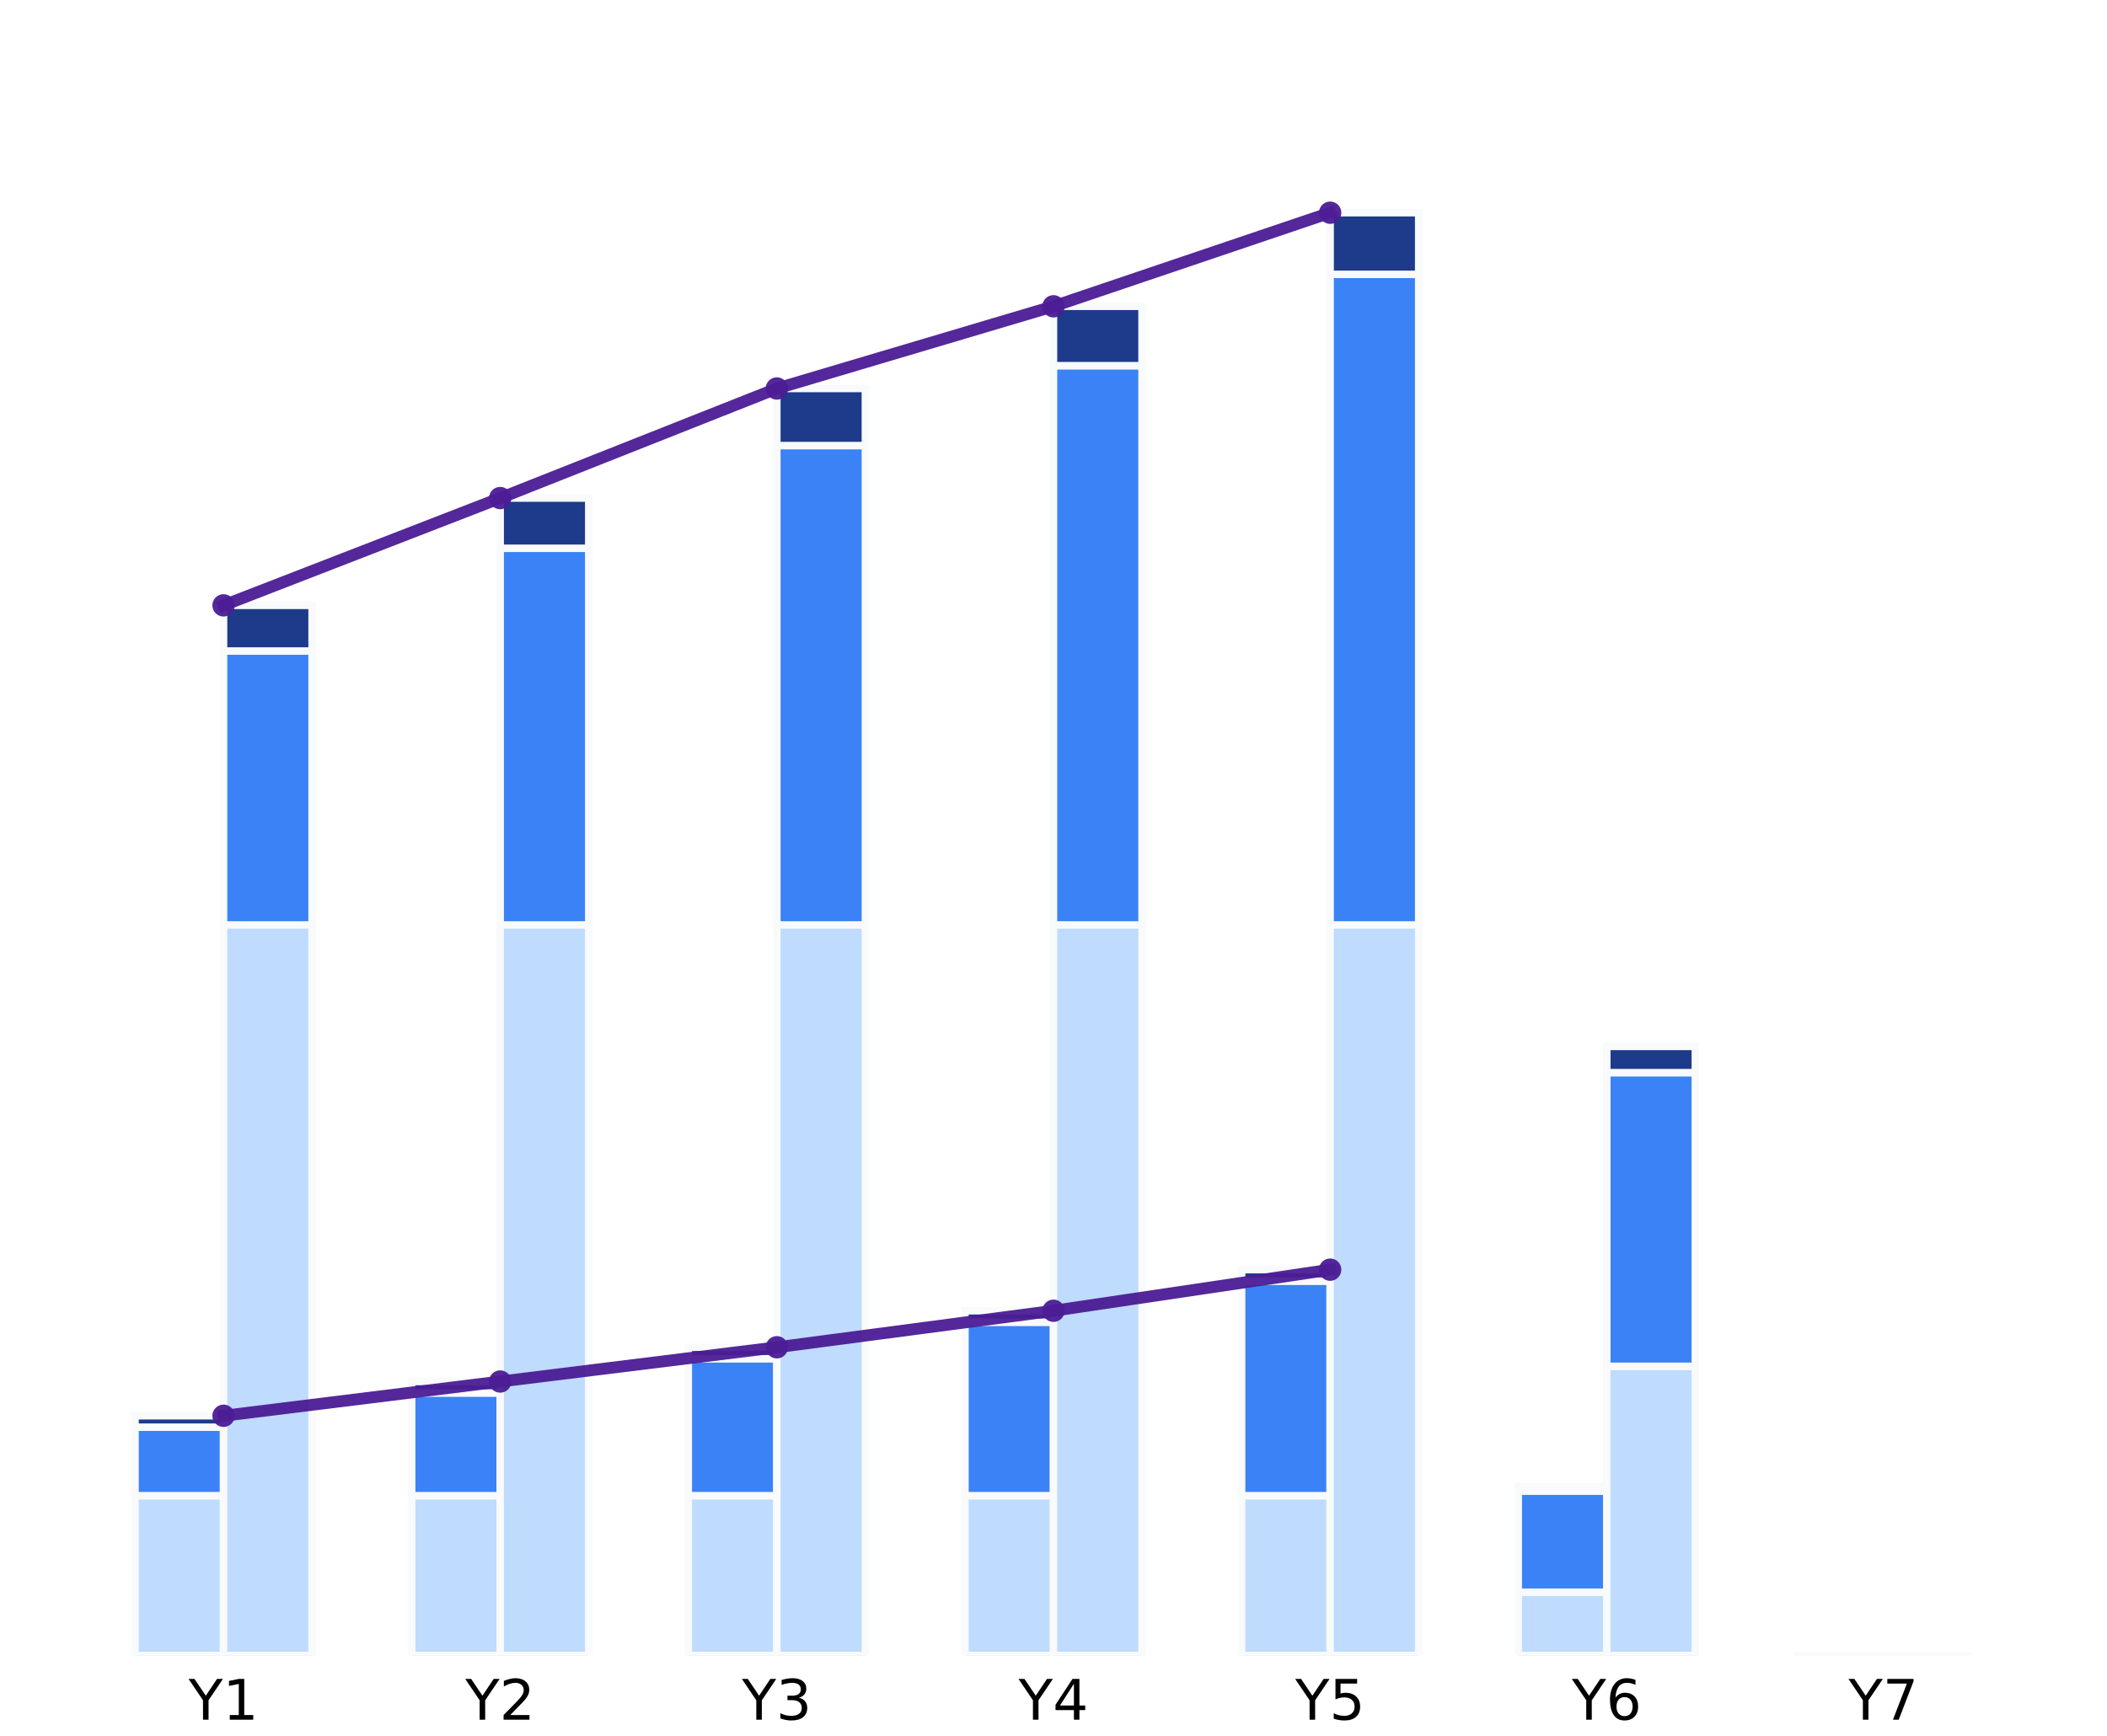
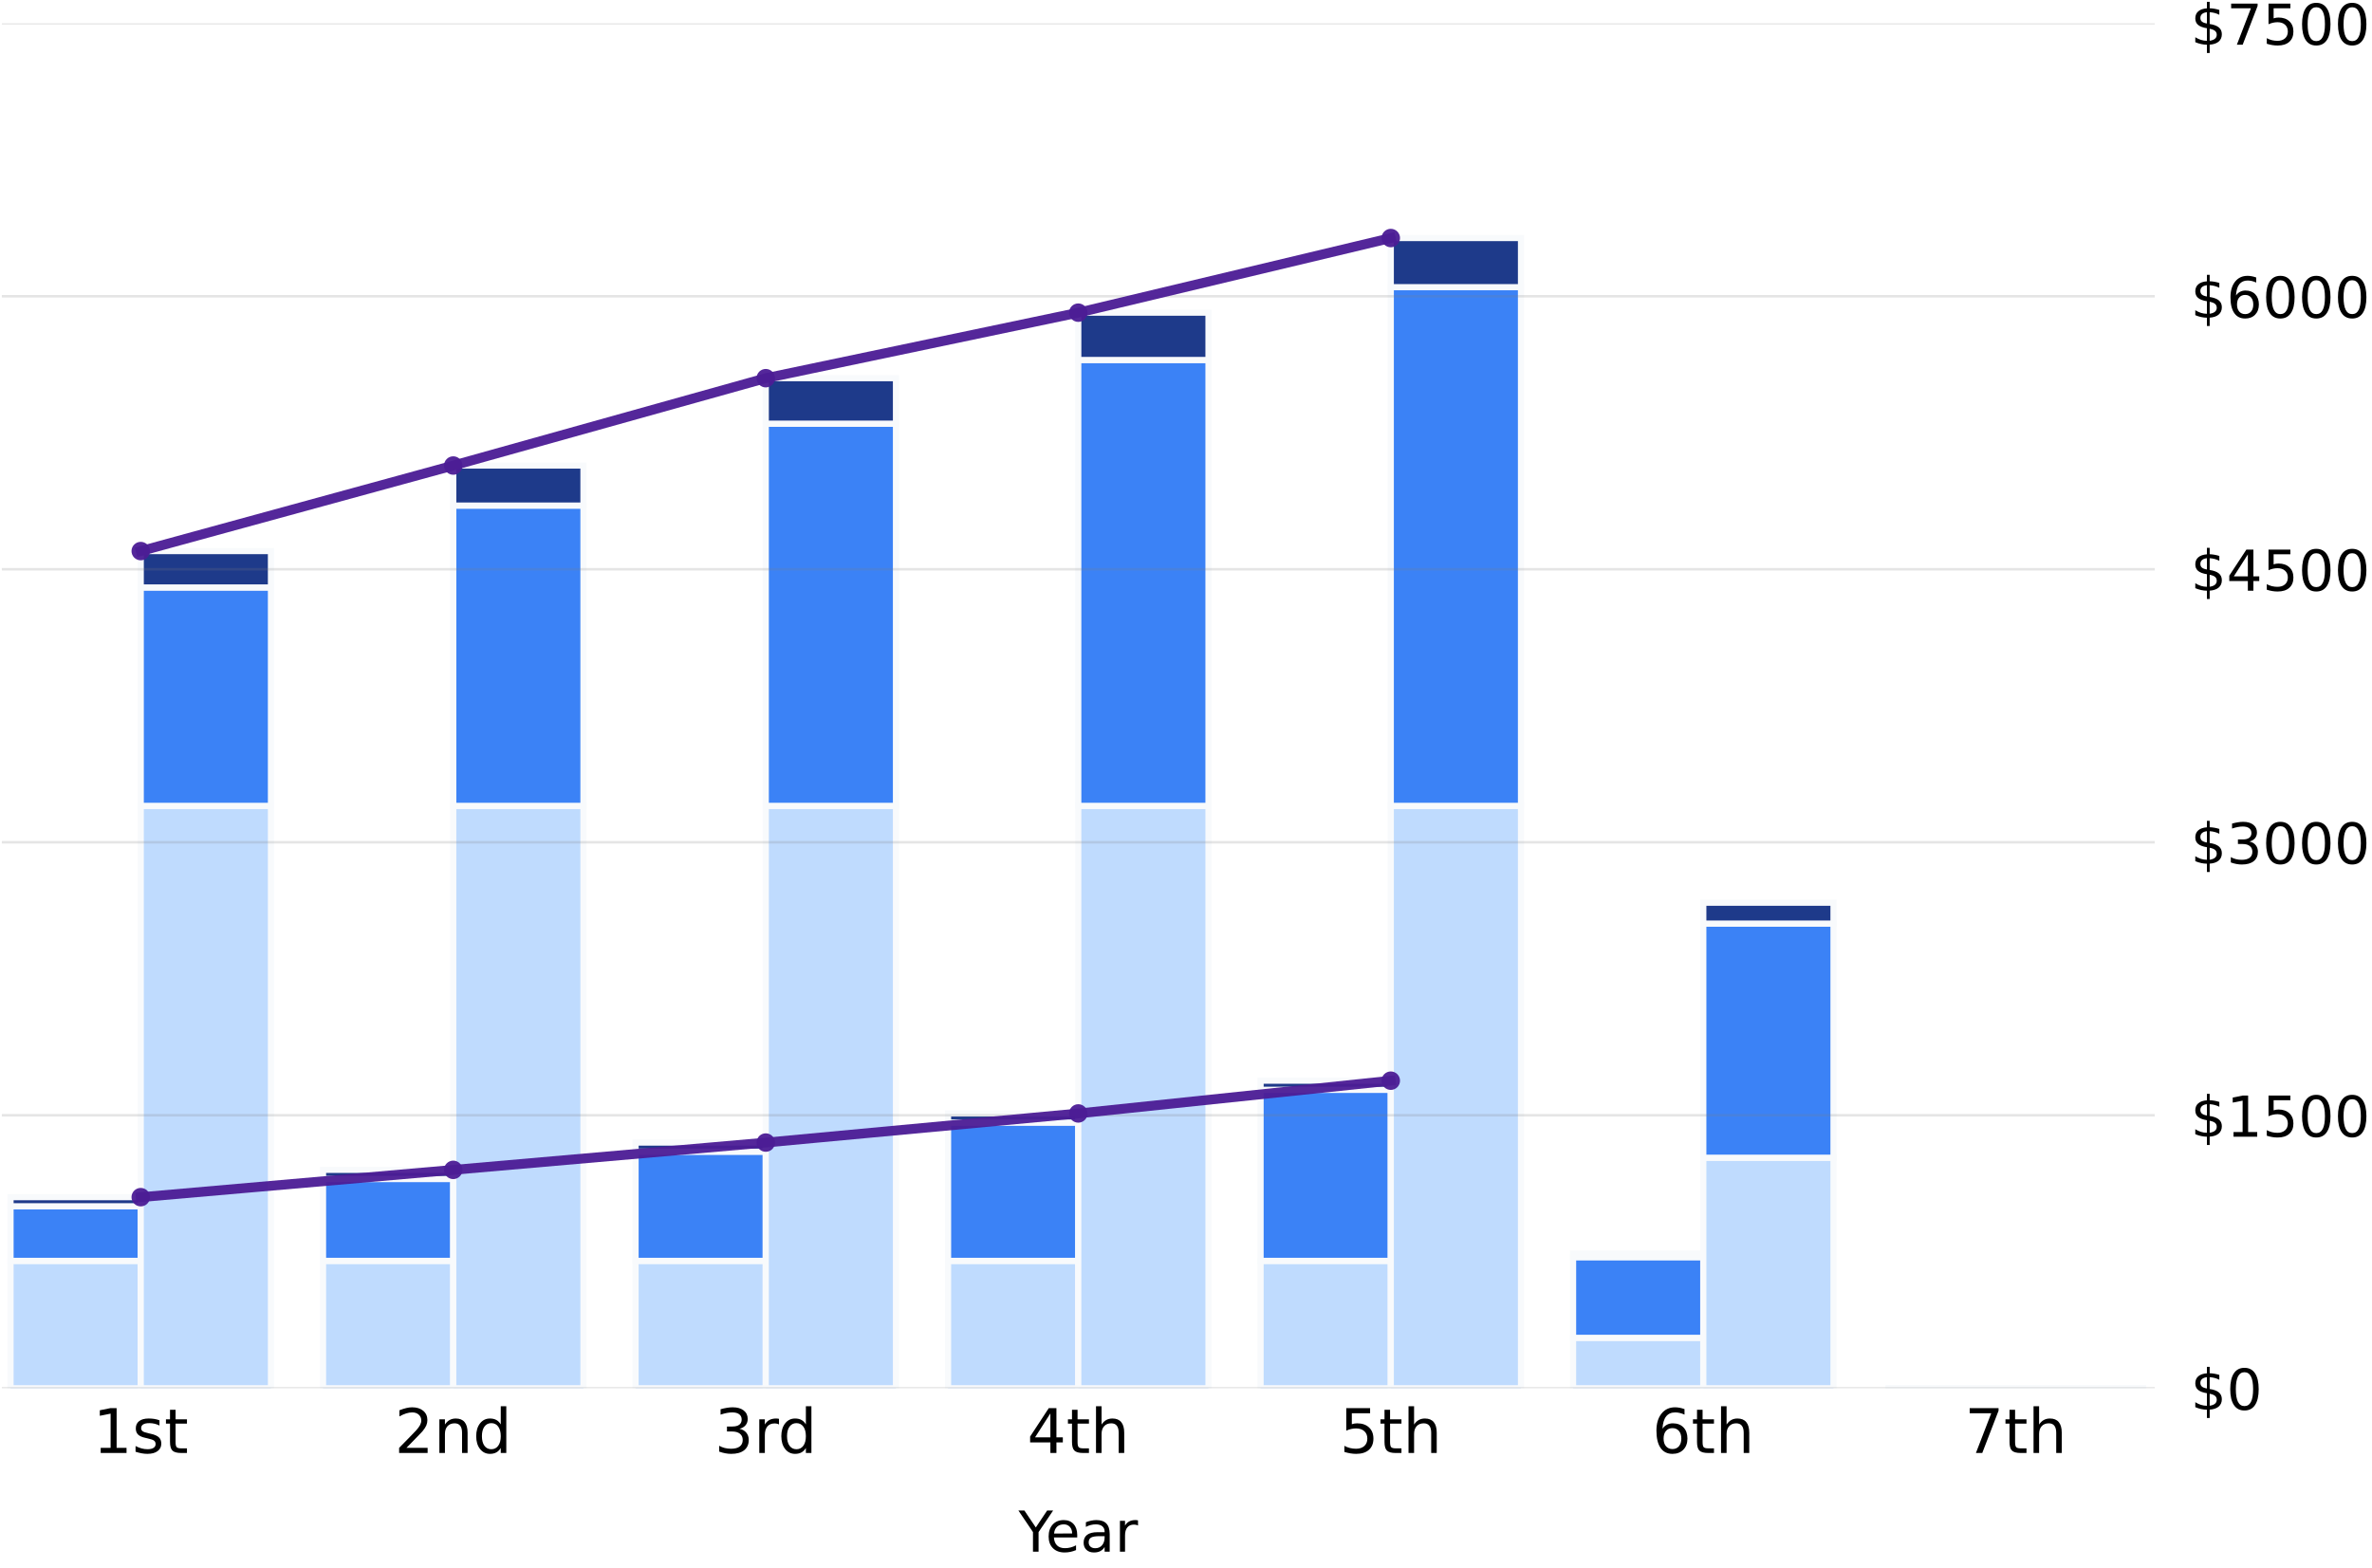
- <svg xmlns="http://www.w3.org/2000/svg" xmlns:xlink="http://www.w3.org/1999/xlink" width="339.12pt" height="279.332pt" viewBox="0 0 339.12 279.332" version="1.1">
+ <svg xmlns="http://www.w3.org/2000/svg" xmlns:xlink="http://www.w3.org/1999/xlink" width="462.33pt" height="305.512pt" viewBox="0 0 462.33 305.512" version="1.1">
  <defs>
    <style type="text/css">*{stroke-linejoin: round; stroke-linecap: butt}</style>
  </defs>
  <g id="figure_1">
    <g id="patch_1">
-       <path d="M 0 279.332  L 339.12 279.332  L 339.12 0  L 0 0  L 0 279.332  z " style="fill: none; opacity: 0" />
+       <path d="M 0 305.512  L 462.33 305.512  L 462.33 0  L 0 0  L 0 305.512  z " style="fill: none; opacity: 0" />
    </g>
    <g id="axes_1">
      <g id="patch_2">
-         <path d="M 0.36 266.472  L 338.76 266.472  L 338.76 0.36  L 0.36 0.36  L 0.36 266.472  z " style="fill: none" />
+         <path d="M 0.36 270.651  L 419.976 270.651  L 419.976 4.539  L 0.36 4.539  L 0.36 270.651  z " style="fill: none" />
      </g>
      <g id="patch_3">
-         <path d="M 21.733 266.472  L 35.981 266.472  L 35.981 240.75  L 21.733 240.75  z " clip-path="url(#p9789eb6c8b)" style="fill: #bfdbfe; stroke: #f8fafc; stroke-width: 1.2; stroke-linejoin: miter" />
+         <path d="M 2.052 270.651  L 27.432 270.651  L 27.432 245.814  L 2.052 245.814  z " clip-path="url(#pd428f38df3)" style="fill: #bfdbfe; stroke: #f8fafc; stroke-width: 1.2; stroke-linejoin: miter" />
      </g>
      <g id="patch_4">
-         <path d="M 66.259 266.472  L 80.507 266.472  L 80.507 240.75  L 66.259 240.75  z " clip-path="url(#p9789eb6c8b)" style="fill: #bfdbfe; stroke: #f8fafc; stroke-width: 1.2; stroke-linejoin: miter" />
+         <path d="M 62.964 270.651  L 88.344 270.651  L 88.344 245.814  L 62.964 245.814  z " clip-path="url(#pd428f38df3)" style="fill: #bfdbfe; stroke: #f8fafc; stroke-width: 1.2; stroke-linejoin: miter" />
      </g>
      <g id="patch_5">
-         <path d="M 110.785 266.472  L 125.034 266.472  L 125.034 240.75  L 110.785 240.75  z " clip-path="url(#p9789eb6c8b)" style="fill: #bfdbfe; stroke: #f8fafc; stroke-width: 1.2; stroke-linejoin: miter" />
+         <path d="M 123.876 270.651  L 149.256 270.651  L 149.256 245.814  L 123.876 245.814  z " clip-path="url(#pd428f38df3)" style="fill: #bfdbfe; stroke: #f8fafc; stroke-width: 1.2; stroke-linejoin: miter" />
      </g>
      <g id="patch_6">
-         <path d="M 155.312 266.472  L 169.56 266.472  L 169.56 240.75  L 155.312 240.75  z " clip-path="url(#p9789eb6c8b)" style="fill: #bfdbfe; stroke: #f8fafc; stroke-width: 1.2; stroke-linejoin: miter" />
+         <path d="M 184.788 270.651  L 210.168 270.651  L 210.168 245.814  L 184.788 245.814  z " clip-path="url(#pd428f38df3)" style="fill: #bfdbfe; stroke: #f8fafc; stroke-width: 1.2; stroke-linejoin: miter" />
      </g>
      <g id="patch_7">
-         <path d="M 199.838 266.472  L 214.086 266.472  L 214.086 240.75  L 199.838 240.75  z " clip-path="url(#p9789eb6c8b)" style="fill: #bfdbfe; stroke: #f8fafc; stroke-width: 1.2; stroke-linejoin: miter" />
+         <path d="M 245.7 270.651  L 271.08 270.651  L 271.08 245.814  L 245.7 245.814  z " clip-path="url(#pd428f38df3)" style="fill: #bfdbfe; stroke: #f8fafc; stroke-width: 1.2; stroke-linejoin: miter" />
      </g>
      <g id="patch_8">
-         <path d="M 244.364 266.472  L 258.613 266.472  L 258.613 256.29  L 244.364 256.29  z " clip-path="url(#p9789eb6c8b)" style="fill: #bfdbfe; stroke: #f8fafc; stroke-width: 1.2; stroke-linejoin: miter" />
+         <path d="M 306.612 270.651  L 331.992 270.651  L 331.992 260.82  L 306.612 260.82  z " clip-path="url(#pd428f38df3)" style="fill: #bfdbfe; stroke: #f8fafc; stroke-width: 1.2; stroke-linejoin: miter" />
      </g>
      <g id="patch_9">
-         <path d="M 288.891 266.472  L 303.139 266.472  L 303.139 266.472  L 288.891 266.472  z " clip-path="url(#p9789eb6c8b)" style="fill: #bfdbfe; stroke: #f8fafc; stroke-width: 1.2; stroke-linejoin: miter" />
+         <path d="M 367.524 270.651  L 392.904 270.651  L 392.904 270.651  L 367.524 270.651  z " clip-path="url(#pd428f38df3)" style="fill: #bfdbfe; stroke: #f8fafc; stroke-width: 1.2; stroke-linejoin: miter" />
      </g>
      <g id="patch_10">
-         <path d="M 21.733 240.75  L 35.981 240.75  L 35.981 229.726  L 21.733 229.726  z " clip-path="url(#p9789eb6c8b)" style="fill: #3b82f6; stroke: #f8fafc; stroke-width: 1.2; stroke-linejoin: miter" />
+         <path d="M 2.052 245.814  L 27.432 245.814  L 27.432 235.17  L 2.052 235.17  z " clip-path="url(#pd428f38df3)" style="fill: #3b82f6; stroke: #f8fafc; stroke-width: 1.2; stroke-linejoin: miter" />
      </g>
      <g id="patch_11">
-         <path d="M 66.259 240.75  L 80.507 240.75  L 80.507 224.215  L 66.259 224.215  z " clip-path="url(#p9789eb6c8b)" style="fill: #3b82f6; stroke: #f8fafc; stroke-width: 1.2; stroke-linejoin: miter" />
+         <path d="M 62.964 245.814  L 88.344 245.814  L 88.344 229.847  L 62.964 229.847  z " clip-path="url(#pd428f38df3)" style="fill: #3b82f6; stroke: #f8fafc; stroke-width: 1.2; stroke-linejoin: miter" />
      </g>
      <g id="patch_12">
-         <path d="M 110.785 240.75  L 125.034 240.75  L 125.034 218.703  L 110.785 218.703  z " clip-path="url(#p9789eb6c8b)" style="fill: #3b82f6; stroke: #f8fafc; stroke-width: 1.2; stroke-linejoin: miter" />
+         <path d="M 123.876 245.814  L 149.256 245.814  L 149.256 224.525  L 123.876 224.525  z " clip-path="url(#pd428f38df3)" style="fill: #3b82f6; stroke: #f8fafc; stroke-width: 1.2; stroke-linejoin: miter" />
      </g>
      <g id="patch_13">
-         <path d="M 155.312 240.75  L 169.56 240.75  L 169.56 212.823  L 155.312 212.823  z " clip-path="url(#p9789eb6c8b)" style="fill: #3b82f6; stroke: #f8fafc; stroke-width: 1.2; stroke-linejoin: miter" />
+         <path d="M 184.788 245.814  L 210.168 245.814  L 210.168 218.848  L 184.788 218.848  z " clip-path="url(#pd428f38df3)" style="fill: #3b82f6; stroke: #f8fafc; stroke-width: 1.2; stroke-linejoin: miter" />
      </g>
      <g id="patch_14">
-         <path d="M 199.838 240.75  L 214.086 240.75  L 214.086 206.209  L 199.838 206.209  z " clip-path="url(#p9789eb6c8b)" style="fill: #3b82f6; stroke: #f8fafc; stroke-width: 1.2; stroke-linejoin: miter" />
+         <path d="M 245.7 245.814  L 271.08 245.814  L 271.08 212.461  L 245.7 212.461  z " clip-path="url(#pd428f38df3)" style="fill: #3b82f6; stroke: #f8fafc; stroke-width: 1.2; stroke-linejoin: miter" />
      </g>
      <g id="patch_15">
-         <path d="M 244.364 256.29  L 258.613 256.29  L 258.613 240  L 244.364 240  z " clip-path="url(#p9789eb6c8b)" style="fill: #3b82f6; stroke: #f8fafc; stroke-width: 1.2; stroke-linejoin: miter" />
+         <path d="M 306.612 260.82  L 331.992 260.82  L 331.992 245.09  L 306.612 245.09  z " clip-path="url(#pd428f38df3)" style="fill: #3b82f6; stroke: #f8fafc; stroke-width: 1.2; stroke-linejoin: miter" />
      </g>
      <g id="patch_16">
-         <path d="M 288.891 266.472  L 303.139 266.472  L 303.139 266.472  L 288.891 266.472  z " clip-path="url(#p9789eb6c8b)" style="fill: #3b82f6; stroke: #f8fafc; stroke-width: 1.2; stroke-linejoin: miter" />
+         <path d="M 367.524 270.651  L 392.904 270.651  L 392.904 270.651  L 367.524 270.651  z " clip-path="url(#pd428f38df3)" style="fill: #3b82f6; stroke: #f8fafc; stroke-width: 1.2; stroke-linejoin: miter" />
      </g>
      <g id="patch_17">
-         <path d="M 21.733 229.726  L 35.981 229.726  L 35.981 227.889  L 21.733 227.889  z " clip-path="url(#p9789eb6c8b)" style="fill: #1e3a8a; stroke: #f8fafc; stroke-width: 1.2; stroke-linejoin: miter" />
+         <path d="M 2.052 235.17  L 27.432 235.17  L 27.432 233.395  L 2.052 233.395  z " clip-path="url(#pd428f38df3)" style="fill: #1e3a8a; stroke: #f8fafc; stroke-width: 1.2; stroke-linejoin: miter" />
      </g>
      <g id="patch_18">
-         <path d="M 66.259 224.215  L 80.507 224.215  L 80.507 222.377  L 66.259 222.377  z " clip-path="url(#p9789eb6c8b)" style="fill: #1e3a8a; stroke: #f8fafc; stroke-width: 1.2; stroke-linejoin: miter" />
+         <path d="M 62.964 229.847  L 88.344 229.847  L 88.344 228.073  L 62.964 228.073  z " clip-path="url(#pd428f38df3)" style="fill: #1e3a8a; stroke: #f8fafc; stroke-width: 1.2; stroke-linejoin: miter" />
      </g>
      <g id="patch_19">
-         <path d="M 110.785 218.703  L 125.034 218.703  L 125.034 216.865  L 110.785 216.865  z " clip-path="url(#p9789eb6c8b)" style="fill: #1e3a8a; stroke: #f8fafc; stroke-width: 1.2; stroke-linejoin: miter" />
+         <path d="M 123.876 224.525  L 149.256 224.525  L 149.256 222.751  L 123.876 222.751  z " clip-path="url(#pd428f38df3)" style="fill: #1e3a8a; stroke: #f8fafc; stroke-width: 1.2; stroke-linejoin: miter" />
      </g>
      <g id="patch_20">
-         <path d="M 155.312 212.823  L 169.56 212.823  L 169.56 210.986  L 155.312 210.986  z " clip-path="url(#p9789eb6c8b)" style="fill: #1e3a8a; stroke: #f8fafc; stroke-width: 1.2; stroke-linejoin: miter" />
+         <path d="M 184.788 218.848  L 210.168 218.848  L 210.168 217.074  L 184.788 217.074  z " clip-path="url(#pd428f38df3)" style="fill: #1e3a8a; stroke: #f8fafc; stroke-width: 1.2; stroke-linejoin: miter" />
      </g>
      <g id="patch_21">
-         <path d="M 199.838 206.209  L 214.086 206.209  L 214.086 204.372  L 199.838 204.372  z " clip-path="url(#p9789eb6c8b)" style="fill: #1e3a8a; stroke: #f8fafc; stroke-width: 1.2; stroke-linejoin: miter" />
+         <path d="M 245.7 212.461  L 271.08 212.461  L 271.08 210.687  L 245.7 210.687  z " clip-path="url(#pd428f38df3)" style="fill: #1e3a8a; stroke: #f8fafc; stroke-width: 1.2; stroke-linejoin: miter" />
      </g>
      <g id="patch_22">
-         <path d="M 244.364 240  L 258.613 240  L 258.613 239.273  L 244.364 239.273  z " clip-path="url(#p9789eb6c8b)" style="fill: #1e3a8a; stroke: #f8fafc; stroke-width: 1.2; stroke-linejoin: miter" />
+         <path d="M 306.612 245.09  L 331.992 245.09  L 331.992 244.387  L 306.612 244.387  z " clip-path="url(#pd428f38df3)" style="fill: #1e3a8a; stroke: #f8fafc; stroke-width: 1.2; stroke-linejoin: miter" />
      </g>
      <g id="patch_23">
-         <path d="M 288.891 266.472  L 303.139 266.472  L 303.139 266.472  L 288.891 266.472  z " clip-path="url(#p9789eb6c8b)" style="fill: #1e3a8a; stroke: #f8fafc; stroke-width: 1.2; stroke-linejoin: miter" />
+         <path d="M 367.524 270.651  L 392.904 270.651  L 392.904 270.651  L 367.524 270.651  z " clip-path="url(#pd428f38df3)" style="fill: #1e3a8a; stroke: #f8fafc; stroke-width: 1.2; stroke-linejoin: miter" />
      </g>
      <g id="patch_24">
-         <path d="M 35.981 266.472  L 50.229 266.472  L 50.229 148.886  L 35.981 148.886  z " clip-path="url(#p9789eb6c8b)" style="fill: #bfdbfe; stroke: #f8fafc; stroke-width: 1.2; stroke-linejoin: miter" />
+         <path d="M 27.432 270.651  L 52.812 270.651  L 52.812 157.11  L 27.432 157.11  z " clip-path="url(#pd428f38df3)" style="fill: #bfdbfe; stroke: #f8fafc; stroke-width: 1.2; stroke-linejoin: miter" />
      </g>
      <g id="patch_25">
-         <path d="M 80.507 266.472  L 94.756 266.472  L 94.756 148.886  L 80.507 148.886  z " clip-path="url(#p9789eb6c8b)" style="fill: #bfdbfe; stroke: #f8fafc; stroke-width: 1.2; stroke-linejoin: miter" />
+         <path d="M 88.344 270.651  L 113.724 270.651  L 113.724 157.11  L 88.344 157.11  z " clip-path="url(#pd428f38df3)" style="fill: #bfdbfe; stroke: #f8fafc; stroke-width: 1.2; stroke-linejoin: miter" />
      </g>
      <g id="patch_26">
-         <path d="M 125.034 266.472  L 139.282 266.472  L 139.282 148.886  L 125.034 148.886  z " clip-path="url(#p9789eb6c8b)" style="fill: #bfdbfe; stroke: #f8fafc; stroke-width: 1.2; stroke-linejoin: miter" />
+         <path d="M 149.256 270.651  L 174.636 270.651  L 174.636 157.11  L 149.256 157.11  z " clip-path="url(#pd428f38df3)" style="fill: #bfdbfe; stroke: #f8fafc; stroke-width: 1.2; stroke-linejoin: miter" />
      </g>
      <g id="patch_27">
-         <path d="M 169.56 266.472  L 183.808 266.472  L 183.808 148.886  L 169.56 148.886  z " clip-path="url(#p9789eb6c8b)" style="fill: #bfdbfe; stroke: #f8fafc; stroke-width: 1.2; stroke-linejoin: miter" />
+         <path d="M 210.168 270.651  L 235.548 270.651  L 235.548 157.11  L 210.168 157.11  z " clip-path="url(#pd428f38df3)" style="fill: #bfdbfe; stroke: #f8fafc; stroke-width: 1.2; stroke-linejoin: miter" />
      </g>
      <g id="patch_28">
-         <path d="M 214.086 266.472  L 228.335 266.472  L 228.335 148.886  L 214.086 148.886  z " clip-path="url(#p9789eb6c8b)" style="fill: #bfdbfe; stroke: #f8fafc; stroke-width: 1.2; stroke-linejoin: miter" />
+         <path d="M 271.08 270.651  L 296.46 270.651  L 296.46 157.11  L 271.08 157.11  z " clip-path="url(#pd428f38df3)" style="fill: #bfdbfe; stroke: #f8fafc; stroke-width: 1.2; stroke-linejoin: miter" />
      </g>
      <g id="patch_29">
-         <path d="M 258.613 266.472  L 272.861 266.472  L 272.861 219.928  L 258.613 219.928  z " clip-path="url(#p9789eb6c8b)" style="fill: #bfdbfe; stroke: #f8fafc; stroke-width: 1.2; stroke-linejoin: miter" />
+         <path d="M 331.992 270.651  L 357.372 270.651  L 357.372 225.708  L 331.992 225.708  z " clip-path="url(#pd428f38df3)" style="fill: #bfdbfe; stroke: #f8fafc; stroke-width: 1.2; stroke-linejoin: miter" />
      </g>
      <g id="patch_30">
-         <path d="M 303.139 266.472  L 317.387 266.472  L 317.387 266.472  L 303.139 266.472  z " clip-path="url(#p9789eb6c8b)" style="fill: #bfdbfe; stroke: #f8fafc; stroke-width: 1.2; stroke-linejoin: miter" />
+         <path d="M 392.904 270.651  L 418.284 270.651  L 418.284 270.651  L 392.904 270.651  z " clip-path="url(#pd428f38df3)" style="fill: #bfdbfe; stroke: #f8fafc; stroke-width: 1.2; stroke-linejoin: miter" />
      </g>
      <g id="patch_31">
-         <path d="M 35.981 148.886  L 50.229 148.886  L 50.229 104.791  L 35.981 104.791  z " clip-path="url(#p9789eb6c8b)" style="fill: #3b82f6; stroke: #f8fafc; stroke-width: 1.2; stroke-linejoin: miter" />
+         <path d="M 27.432 157.11  L 52.812 157.11  L 52.812 114.532  L 27.432 114.532  z " clip-path="url(#pd428f38df3)" style="fill: #3b82f6; stroke: #f8fafc; stroke-width: 1.2; stroke-linejoin: miter" />
      </g>
      <g id="patch_32">
-         <path d="M 80.507 148.886  L 94.756 148.886  L 94.756 88.256  L 80.507 88.256  z " clip-path="url(#p9789eb6c8b)" style="fill: #3b82f6; stroke: #f8fafc; stroke-width: 1.2; stroke-linejoin: miter" />
+         <path d="M 88.344 157.11  L 113.724 157.11  L 113.724 98.565  L 88.344 98.565  z " clip-path="url(#pd428f38df3)" style="fill: #3b82f6; stroke: #f8fafc; stroke-width: 1.2; stroke-linejoin: miter" />
      </g>
      <g id="patch_33">
-         <path d="M 125.034 148.886  L 139.282 148.886  L 139.282 71.72  L 125.034 71.72  z " clip-path="url(#p9789eb6c8b)" style="fill: #3b82f6; stroke: #f8fafc; stroke-width: 1.2; stroke-linejoin: miter" />
+         <path d="M 149.256 157.11  L 174.636 157.11  L 174.636 82.599  L 149.256 82.599  z " clip-path="url(#pd428f38df3)" style="fill: #3b82f6; stroke: #f8fafc; stroke-width: 1.2; stroke-linejoin: miter" />
      </g>
      <g id="patch_34">
-         <path d="M 169.56 148.886  L 183.808 148.886  L 183.808 58.859  L 169.56 58.859  z " clip-path="url(#p9789eb6c8b)" style="fill: #3b82f6; stroke: #f8fafc; stroke-width: 1.2; stroke-linejoin: miter" />
+         <path d="M 210.168 157.11  L 235.548 157.11  L 235.548 70.18  L 210.168 70.18  z " clip-path="url(#pd428f38df3)" style="fill: #3b82f6; stroke: #f8fafc; stroke-width: 1.2; stroke-linejoin: miter" />
      </g>
      <g id="patch_35">
-         <path d="M 214.086 148.886  L 228.335 148.886  L 228.335 44.161  L 214.086 44.161  z " clip-path="url(#p9789eb6c8b)" style="fill: #3b82f6; stroke: #f8fafc; stroke-width: 1.2; stroke-linejoin: miter" />
+         <path d="M 271.08 157.11  L 296.46 157.11  L 296.46 55.987  L 271.08 55.987  z " clip-path="url(#pd428f38df3)" style="fill: #3b82f6; stroke: #f8fafc; stroke-width: 1.2; stroke-linejoin: miter" />
      </g>
      <g id="patch_36">
-         <path d="M 258.613 219.928  L 272.861 219.928  L 272.861 172.656  L 258.613 172.656  z " clip-path="url(#p9789eb6c8b)" style="fill: #3b82f6; stroke: #f8fafc; stroke-width: 1.2; stroke-linejoin: miter" />
+         <path d="M 331.992 225.708  L 357.372 225.708  L 357.372 180.062  L 331.992 180.062  z " clip-path="url(#pd428f38df3)" style="fill: #3b82f6; stroke: #f8fafc; stroke-width: 1.2; stroke-linejoin: miter" />
      </g>
      <g id="patch_37">
-         <path d="M 303.139 266.472  L 317.387 266.472  L 317.387 266.472  L 303.139 266.472  z " clip-path="url(#p9789eb6c8b)" style="fill: #3b82f6; stroke: #f8fafc; stroke-width: 1.2; stroke-linejoin: miter" />
+         <path d="M 392.904 270.651  L 418.284 270.651  L 418.284 270.651  L 392.904 270.651  z " clip-path="url(#pd428f38df3)" style="fill: #3b82f6; stroke: #f8fafc; stroke-width: 1.2; stroke-linejoin: miter" />
      </g>
      <g id="patch_38">
-         <path d="M 35.981 104.791  L 50.229 104.791  L 50.229 97.442  L 35.981 97.442  z " clip-path="url(#p9789eb6c8b)" style="fill: #1e3a8a; stroke: #f8fafc; stroke-width: 1.2; stroke-linejoin: miter" />
+         <path d="M 27.432 114.532  L 52.812 114.532  L 52.812 107.436  L 27.432 107.436  z " clip-path="url(#pd428f38df3)" style="fill: #1e3a8a; stroke: #f8fafc; stroke-width: 1.2; stroke-linejoin: miter" />
      </g>
      <g id="patch_39">
-         <path d="M 80.507 88.256  L 94.756 88.256  L 94.756 80.172  L 80.507 80.172  z " clip-path="url(#p9789eb6c8b)" style="fill: #1e3a8a; stroke: #f8fafc; stroke-width: 1.2; stroke-linejoin: miter" />
+         <path d="M 88.344 98.565  L 113.724 98.565  L 113.724 90.759  L 88.344 90.759  z " clip-path="url(#pd428f38df3)" style="fill: #1e3a8a; stroke: #f8fafc; stroke-width: 1.2; stroke-linejoin: miter" />
      </g>
      <g id="patch_40">
-         <path d="M 125.034 71.72  L 139.282 71.72  L 139.282 62.534  L 125.034 62.534  z " clip-path="url(#p9789eb6c8b)" style="fill: #1e3a8a; stroke: #f8fafc; stroke-width: 1.2; stroke-linejoin: miter" />
+         <path d="M 149.256 82.599  L 174.636 82.599  L 174.636 73.728  L 149.256 73.728  z " clip-path="url(#pd428f38df3)" style="fill: #1e3a8a; stroke: #f8fafc; stroke-width: 1.2; stroke-linejoin: miter" />
      </g>
      <g id="patch_41">
-         <path d="M 169.56 58.859  L 183.808 58.859  L 183.808 49.305  L 169.56 49.305  z " clip-path="url(#p9789eb6c8b)" style="fill: #1e3a8a; stroke: #f8fafc; stroke-width: 1.2; stroke-linejoin: miter" />
+         <path d="M 210.168 70.18  L 235.548 70.18  L 235.548 60.955  L 210.168 60.955  z " clip-path="url(#pd428f38df3)" style="fill: #1e3a8a; stroke: #f8fafc; stroke-width: 1.2; stroke-linejoin: miter" />
      </g>
      <g id="patch_42">
-         <path d="M 214.086 44.161  L 228.335 44.161  L 228.335 34.239  L 214.086 34.239  z " clip-path="url(#p9789eb6c8b)" style="fill: #1e3a8a; stroke: #f8fafc; stroke-width: 1.2; stroke-linejoin: miter" />
+         <path d="M 271.08 55.987  L 296.46 55.987  L 296.46 46.407  L 271.08 46.407  z " clip-path="url(#pd428f38df3)" style="fill: #1e3a8a; stroke: #f8fafc; stroke-width: 1.2; stroke-linejoin: miter" />
      </g>
      <g id="patch_43">
-         <path d="M 258.613 172.656  L 272.861 172.656  L 272.861 168.438  L 258.613 168.438  z " clip-path="url(#p9789eb6c8b)" style="fill: #1e3a8a; stroke: #f8fafc; stroke-width: 1.2; stroke-linejoin: miter" />
+         <path d="M 331.992 180.062  L 357.372 180.062  L 357.372 175.989  L 331.992 175.989  z " clip-path="url(#pd428f38df3)" style="fill: #1e3a8a; stroke: #f8fafc; stroke-width: 1.2; stroke-linejoin: miter" />
      </g>
      <g id="patch_44">
-         <path d="M 303.139 266.472  L 317.387 266.472  L 317.387 266.472  L 303.139 266.472  z " clip-path="url(#p9789eb6c8b)" style="fill: #1e3a8a; stroke: #f8fafc; stroke-width: 1.2; stroke-linejoin: miter" />
+         <path d="M 392.904 270.651  L 418.284 270.651  L 418.284 270.651  L 392.904 270.651  z " clip-path="url(#pd428f38df3)" style="fill: #1e3a8a; stroke: #f8fafc; stroke-width: 1.2; stroke-linejoin: miter" />
      </g>
      <g id="matplotlib.axis_1">
        <g id="xtick_1">
          <g id="line2d_1" />
          <g id="text_1">
-             <g transform="translate(30.36941 276.8099) scale(0.09 -0.09)">
-               <defs>
-                 <path id="DejaVuSans-3c" d="M -13 4666  L 666 4666  L 1959 2747  L 3244 4666  L 3922 4666  L 2272 2222  L 2272 0  L 1638 0  L 1638 2222  L -13 4666  z " transform="scale(0.015625)" />
+             <g transform="translate(18.13669 283.2683) scale(0.12 -0.12)">
+               <defs>
                <path id="DejaVuSans-14" d="M 794 531  L 1825 531  L 1825 4091  L 703 3866  L 703 4441  L 1819 4666  L 2450 4666  L 2450 531  L 3481 531  L 3481 0  L 794 0  L 794 531  z " transform="scale(0.015625)" />
-               </defs>
-               <use xlink:href="#DejaVuSans-3c" />
-               <use xlink:href="#DejaVuSans-14" transform="translate(61.07812 0)" />
+                 <path id="DejaVuSans-56" d="M 2834 3397  L 2834 2853  Q 2591 2978 2328 3040  Q 2066 3103 1784 3103  Q 1356 3103 1142 2972  Q 928 2841 928 2578  Q 928 2378 1081 2264  Q 1234 2150 1697 2047  L 1894 2003  Q 2506 1872 2764 1633  Q 3022 1394 3022 966  Q 3022 478 2636 193  Q 2250 -91 1575 -91  Q 1294 -91 989 -36  Q 684 19 347 128  L 347 722  Q 666 556 975 473  Q 1284 391 1588 391  Q 1994 391 2212 530  Q 2431 669 2431 922  Q 2431 1156 2273 1281  Q 2116 1406 1581 1522  L 1381 1569  Q 847 1681 609 1914  Q 372 2147 372 2553  Q 372 3047 722 3315  Q 1072 3584 1716 3584  Q 2034 3584 2315 3537  Q 2597 3491 2834 3397  z " transform="scale(0.015625)" />
+                 <path id="DejaVuSans-57" d="M 1172 4494  L 1172 3500  L 2356 3500  L 2356 3053  L 1172 3053  L 1172 1153  Q 1172 725 1289 603  Q 1406 481 1766 481  L 2356 481  L 2356 0  L 1766 0  Q 1100 0 847 248  Q 594 497 594 1153  L 594 3053  L 172 3053  L 172 3500  L 594 3500  L 594 4494  L 1172 4494  z " transform="scale(0.015625)" />
+               </defs>
+               <use xlink:href="#DejaVuSans-14" />
+               <use xlink:href="#DejaVuSans-56" transform="translate(63.625 0)" />
+               <use xlink:href="#DejaVuSans-57" transform="translate(115.7188 0)" />
            </g>
          </g>
        </g>
        <g id="xtick_2">
          <g id="line2d_2" />
          <g id="text_2">
-             <g transform="translate(74.89573 276.8099) scale(0.09 -0.09)">
+             <g transform="translate(76.91494 283.2693) scale(0.12 -0.12)">
              <defs>
                <path id="DejaVuSans-15" d="M 1228 531  L 3431 531  L 3431 0  L 469 0  L 469 531  Q 828 903 1448 1529  Q 2069 2156 2228 2338  Q 2531 2678 2651 2914  Q 2772 3150 2772 3378  Q 2772 3750 2511 3984  Q 2250 4219 1831 4219  Q 1534 4219 1204 4116  Q 875 4013 500 3803  L 500 4441  Q 881 4594 1212 4672  Q 1544 4750 1819 4750  Q 2544 4750 2975 4387  Q 3406 4025 3406 3419  Q 3406 3131 3298 2873  Q 3191 2616 2906 2266  Q 2828 2175 2409 1742  Q 1991 1309 1228 531  z " transform="scale(0.015625)" />
-               </defs>
-               <use xlink:href="#DejaVuSans-3c" />
-               <use xlink:href="#DejaVuSans-15" transform="translate(61.07812 0)" />
+                 <path id="DejaVuSans-51" d="M 3513 2113  L 3513 0  L 2938 0  L 2938 2094  Q 2938 2591 2744 2837  Q 2550 3084 2163 3084  Q 1697 3084 1428 2787  Q 1159 2491 1159 1978  L 1159 0  L 581 0  L 581 3500  L 1159 3500  L 1159 2956  Q 1366 3272 1645 3428  Q 1925 3584 2291 3584  Q 2894 3584 3203 3211  Q 3513 2838 3513 2113  z " transform="scale(0.015625)" />
+                 <path id="DejaVuSans-47" d="M 2906 2969  L 2906 4863  L 3481 4863  L 3481 0  L 2906 0  L 2906 525  Q 2725 213 2448 61  Q 2172 -91 1784 -91  Q 1150 -91 751 415  Q 353 922 353 1747  Q 353 2572 751 3078  Q 1150 3584 1784 3584  Q 2172 3584 2448 3432  Q 2725 3281 2906 2969  z M 947 1747  Q 947 1113 1208 752  Q 1469 391 1925 391  Q 2381 391 2643 752  Q 2906 1113 2906 1747  Q 2906 2381 2643 2742  Q 2381 3103 1925 3103  Q 1469 3103 1208 2742  Q 947 2381 947 1747  z " transform="scale(0.015625)" />
+               </defs>
+               <use xlink:href="#DejaVuSans-15" />
+               <use xlink:href="#DejaVuSans-51" transform="translate(63.625 0)" />
+               <use xlink:href="#DejaVuSans-47" transform="translate(127 0)" />
            </g>
          </g>
        </g>
        <g id="xtick_3">
          <g id="line2d_3" />
          <g id="text_3">
-             <g transform="translate(119.422 276.8099) scale(0.09 -0.09)">
+             <g transform="translate(139.2679 283.2693) scale(0.12 -0.12)">
              <defs>
                <path id="DejaVuSans-16" d="M 2597 2516  Q 3050 2419 3304 2112  Q 3559 1806 3559 1356  Q 3559 666 3084 287  Q 2609 -91 1734 -91  Q 1441 -91 1130 -33  Q 819 25 488 141  L 488 750  Q 750 597 1062 519  Q 1375 441 1716 441  Q 2309 441 2620 675  Q 2931 909 2931 1356  Q 2931 1769 2642 2001  Q 2353 2234 1838 2234  L 1294 2234  L 1294 2753  L 1863 2753  Q 2328 2753 2575 2939  Q 2822 3125 2822 3475  Q 2822 3834 2567 4026  Q 2313 4219 1838 4219  Q 1578 4219 1281 4162  Q 984 4106 628 3988  L 628 4550  Q 988 4650 1302 4700  Q 1616 4750 1894 4750  Q 2613 4750 3031 4423  Q 3450 4097 3450 3541  Q 3450 3153 3228 2886  Q 3006 2619 2597 2516  z " transform="scale(0.015625)" />
-               </defs>
-               <use xlink:href="#DejaVuSans-3c" />
-               <use xlink:href="#DejaVuSans-16" transform="translate(61.07812 0)" />
+                 <path id="DejaVuSans-55" d="M 2631 2963  Q 2534 3019 2420 3045  Q 2306 3072 2169 3072  Q 1681 3072 1420 2755  Q 1159 2438 1159 1844  L 1159 0  L 581 0  L 581 3500  L 1159 3500  L 1159 2956  Q 1341 3275 1631 3429  Q 1922 3584 2338 3584  Q 2397 3584 2469 3576  Q 2541 3569 2628 3553  L 2631 2963  z " transform="scale(0.015625)" />
+               </defs>
+               <use xlink:href="#DejaVuSans-16" />
+               <use xlink:href="#DejaVuSans-55" transform="translate(63.625 0)" />
+               <use xlink:href="#DejaVuSans-47" transform="translate(102.9844 0)" />
            </g>
          </g>
        </g>
        <g id="xtick_4">
          <g id="line2d_4" />
          <g id="text_4">
-             <g transform="translate(163.9484 276.8099) scale(0.09 -0.09)">
+             <g transform="translate(200.1958 283.2693) scale(0.12 -0.12)">
              <defs>
                <path id="DejaVuSans-17" d="M 2419 4116  L 825 1625  L 2419 1625  L 2419 4116  z M 2253 4666  L 3047 4666  L 3047 1625  L 3713 1625  L 3713 1100  L 3047 1100  L 3047 0  L 2419 0  L 2419 1100  L 313 1100  L 313 1709  L 2253 4666  z " transform="scale(0.015625)" />
-               </defs>
-               <use xlink:href="#DejaVuSans-3c" />
-               <use xlink:href="#DejaVuSans-17" transform="translate(61.07812 0)" />
+                 <path id="DejaVuSans-4b" d="M 3513 2113  L 3513 0  L 2938 0  L 2938 2094  Q 2938 2591 2744 2837  Q 2550 3084 2163 3084  Q 1697 3084 1428 2787  Q 1159 2491 1159 1978  L 1159 0  L 581 0  L 581 4863  L 1159 4863  L 1159 2956  Q 1366 3272 1645 3428  Q 1925 3584 2291 3584  Q 2894 3584 3203 3211  Q 3513 2838 3513 2113  z " transform="scale(0.015625)" />
+               </defs>
+               <use xlink:href="#DejaVuSans-17" />
+               <use xlink:href="#DejaVuSans-57" transform="translate(63.625 0)" />
+               <use xlink:href="#DejaVuSans-4b" transform="translate(102.8281 0)" />
            </g>
          </g>
        </g>
        <g id="xtick_5">
          <g id="line2d_5" />
          <g id="text_5">
-             <g transform="translate(208.4747 276.8099) scale(0.09 -0.09)">
+             <g transform="translate(261.1078 283.2693) scale(0.12 -0.12)">
              <defs>
                <path id="DejaVuSans-18" d="M 691 4666  L 3169 4666  L 3169 4134  L 1269 4134  L 1269 2991  Q 1406 3038 1543 3061  Q 1681 3084 1819 3084  Q 2600 3084 3056 2656  Q 3513 2228 3513 1497  Q 3513 744 3044 326  Q 2575 -91 1722 -91  Q 1428 -91 1123 -41  Q 819 9 494 109  L 494 744  Q 775 591 1075 516  Q 1375 441 1709 441  Q 2250 441 2565 725  Q 2881 1009 2881 1497  Q 2881 1984 2565 2268  Q 2250 2553 1709 2553  Q 1456 2553 1204 2497  Q 953 2441 691 2322  L 691 4666  z " transform="scale(0.015625)" />
              </defs>
-               <use xlink:href="#DejaVuSans-3c" />
-               <use xlink:href="#DejaVuSans-18" transform="translate(61.07812 0)" />
+               <use xlink:href="#DejaVuSans-18" />
+               <use xlink:href="#DejaVuSans-57" transform="translate(63.625 0)" />
+               <use xlink:href="#DejaVuSans-4b" transform="translate(102.8281 0)" />
            </g>
          </g>
        </g>
        <g id="xtick_6">
          <g id="line2d_6" />
          <g id="text_6">
-             <g transform="translate(253.001 276.8099) scale(0.09 -0.09)">
+             <g transform="translate(322.0198 283.2693) scale(0.12 -0.12)">
              <defs>
                <path id="DejaVuSans-19" d="M 2113 2584  Q 1688 2584 1439 2293  Q 1191 2003 1191 1497  Q 1191 994 1439 701  Q 1688 409 2113 409  Q 2538 409 2786 701  Q 3034 994 3034 1497  Q 3034 2003 2786 2293  Q 2538 2584 2113 2584  z M 3366 4563  L 3366 3988  Q 3128 4100 2886 4159  Q 2644 4219 2406 4219  Q 1781 4219 1451 3797  Q 1122 3375 1075 2522  Q 1259 2794 1537 2939  Q 1816 3084 2150 3084  Q 2853 3084 3261 2657  Q 3669 2231 3669 1497  Q 3669 778 3244 343  Q 2819 -91 2113 -91  Q 1303 -91 875 529  Q 447 1150 447 2328  Q 447 3434 972 4092  Q 1497 4750 2381 4750  Q 2619 4750 2861 4703  Q 3103 4656 3366 4563  z " transform="scale(0.015625)" />
              </defs>
-               <use xlink:href="#DejaVuSans-3c" />
-               <use xlink:href="#DejaVuSans-19" transform="translate(61.07812 0)" />
+               <use xlink:href="#DejaVuSans-19" />
+               <use xlink:href="#DejaVuSans-57" transform="translate(63.625 0)" />
+               <use xlink:href="#DejaVuSans-4b" transform="translate(102.8281 0)" />
            </g>
          </g>
        </g>
        <g id="xtick_7">
          <g id="line2d_7" />
          <g id="text_7">
-             <g transform="translate(297.5273 276.8099) scale(0.09 -0.09)">
+             <g transform="translate(382.9318 283.2693) scale(0.12 -0.12)">
              <defs>
                <path id="DejaVuSans-1a" d="M 525 4666  L 3525 4666  L 3525 4397  L 1831 0  L 1172 0  L 2766 4134  L 525 4134  L 525 4666  z " transform="scale(0.015625)" />
              </defs>
-               <use xlink:href="#DejaVuSans-3c" />
-               <use xlink:href="#DejaVuSans-1a" transform="translate(61.07812 0)" />
-             </g>
-           </g>
-         </g>
-       </g>
-       <g id="matplotlib.axis_2" />
-       <g id="line2d_8">
-         <path d="M 35.981 227.889  L 80.507 222.377  L 125.034 216.865  L 169.56 210.986  L 214.086 204.372  " clip-path="url(#p9789eb6c8b)" style="fill: none; stroke: #4c1d95; stroke-opacity: 0.95; stroke-width: 1.9; stroke-linecap: square" />
+               <use xlink:href="#DejaVuSans-1a" />
+               <use xlink:href="#DejaVuSans-57" transform="translate(63.625 0)" />
+               <use xlink:href="#DejaVuSans-4b" transform="translate(102.8281 0)" />
+             </g>
+           </g>
+         </g>
+         <g id="text_8">
+           <g transform="translate(198.5235 302.5095) scale(0.11 -0.11)">
+             <defs>
+               <path id="DejaVuSans-3c" d="M -13 4666  L 666 4666  L 1959 2747  L 3244 4666  L 3922 4666  L 2272 2222  L 2272 0  L 1638 0  L 1638 2222  L -13 4666  z " transform="scale(0.015625)" />
+               <path id="DejaVuSans-48" d="M 3597 1894  L 3597 1613  L 953 1613  Q 991 1019 1311 708  Q 1631 397 2203 397  Q 2534 397 2845 478  Q 3156 559 3463 722  L 3463 178  Q 3153 47 2828 -22  Q 2503 -91 2169 -91  Q 1331 -91 842 396  Q 353 884 353 1716  Q 353 2575 817 3079  Q 1281 3584 2069 3584  Q 2775 3584 3186 3129  Q 3597 2675 3597 1894  z M 3022 2063  Q 3016 2534 2758 2815  Q 2500 3097 2075 3097  Q 1594 3097 1305 2825  Q 1016 2553 972 2059  L 3022 2063  z " transform="scale(0.015625)" />
+               <path id="DejaVuSans-44" d="M 2194 1759  Q 1497 1759 1228 1600  Q 959 1441 959 1056  Q 959 750 1161 570  Q 1363 391 1709 391  Q 2188 391 2477 730  Q 2766 1069 2766 1631  L 2766 1759  L 2194 1759  z M 3341 1997  L 3341 0  L 2766 0  L 2766 531  Q 2569 213 2275 61  Q 1981 -91 1556 -91  Q 1019 -91 701 211  Q 384 513 384 1019  Q 384 1609 779 1909  Q 1175 2209 1959 2209  L 2766 2209  L 2766 2266  Q 2766 2663 2505 2880  Q 2244 3097 1772 3097  Q 1472 3097 1187 3025  Q 903 2953 641 2809  L 641 3341  Q 956 3463 1253 3523  Q 1550 3584 1831 3584  Q 2591 3584 2966 3190  Q 3341 2797 3341 1997  z " transform="scale(0.015625)" />
+             </defs>
+             <use xlink:href="#DejaVuSans-3c" />
+             <use xlink:href="#DejaVuSans-48" transform="translate(47.79688 0)" />
+             <use xlink:href="#DejaVuSans-44" transform="translate(109.3281 0)" />
+             <use xlink:href="#DejaVuSans-55" transform="translate(170.6094 0)" />
+           </g>
+         </g>
+       </g>
+       <g id="matplotlib.axis_2">
+         <g id="ytick_1">
+           <g id="line2d_8">
+             <path d="M 0.36 270.651  L 419.976 270.651  " clip-path="url(#pd428f38df3)" style="fill: none; stroke: #808080; stroke-opacity: 0.2; stroke-width: 0.5; stroke-linecap: square" />
+           </g>
+           <g id="text_9">
+             <g transform="translate(426.976 274.8303) scale(0.11 -0.11)">
+               <defs>
+                 <path id="DejaVuSans-7" d="M 2163 -941  L 1850 -941  L 1847 0  Q 1519 6 1191 76  Q 863 147 531 288  L 531 850  Q 850 650 1176 548  Q 1503 447 1850 444  L 1850 1869  Q 1159 1981 845 2250  Q 531 2519 531 2988  Q 531 3497 872 3790  Q 1213 4084 1850 4128  L 1850 4863  L 2163 4863  L 2163 4138  Q 2453 4125 2725 4076  Q 2997 4028 3256 3944  L 3256 3397  Q 2997 3528 2723 3600  Q 2450 3672 2163 3684  L 2163 2350  Q 2872 2241 3206 1959  Q 3541 1678 3541 1191  Q 3541 663 3186 358  Q 2831 53 2163 6  L 2163 -941  z M 1850 2406  L 1850 3688  Q 1488 3647 1297 3481  Q 1106 3316 1106 3041  Q 1106 2772 1282 2622  Q 1459 2472 1850 2406  z M 2163 1806  L 2163 453  Q 2559 506 2761 678  Q 2963 850 2963 1131  Q 2963 1406 2770 1568  Q 2578 1731 2163 1806  z " transform="scale(0.015625)" />
+                 <path id="DejaVuSans-13" d="M 2034 4250  Q 1547 4250 1301 3770  Q 1056 3291 1056 2328  Q 1056 1369 1301 889  Q 1547 409 2034 409  Q 2525 409 2770 889  Q 3016 1369 3016 2328  Q 3016 3291 2770 3770  Q 2525 4250 2034 4250  z M 2034 4750  Q 2819 4750 3233 4129  Q 3647 3509 3647 2328  Q 3647 1150 3233 529  Q 2819 -91 2034 -91  Q 1250 -91 836 529  Q 422 1150 422 2328  Q 422 3509 836 4129  Q 1250 4750 2034 4750  z " transform="scale(0.015625)" />
+               </defs>
+               <use xlink:href="#DejaVuSans-7" />
+               <use xlink:href="#DejaVuSans-13" transform="translate(63.625 0)" />
+             </g>
+           </g>
+         </g>
+         <g id="ytick_2">
+           <g id="line2d_9">
+             <path d="M 0.36 217.429  L 419.976 217.429  " clip-path="url(#pd428f38df3)" style="fill: none; stroke: #808080; stroke-opacity: 0.2; stroke-width: 0.5; stroke-linecap: square" />
+           </g>
+           <g id="text_10">
+             <g transform="translate(426.976 221.6079) scale(0.11 -0.11)">
+               <use xlink:href="#DejaVuSans-7" />
+               <use xlink:href="#DejaVuSans-14" transform="translate(63.625 0)" />
+               <use xlink:href="#DejaVuSans-18" transform="translate(127.25 0)" />
+               <use xlink:href="#DejaVuSans-13" transform="translate(190.875 0)" />
+               <use xlink:href="#DejaVuSans-13" transform="translate(254.5 0)" />
+             </g>
+           </g>
+         </g>
+         <g id="ytick_3">
+           <g id="line2d_10">
+             <path d="M 0.36 164.206  L 419.976 164.206  " clip-path="url(#pd428f38df3)" style="fill: none; stroke: #808080; stroke-opacity: 0.2; stroke-width: 0.5; stroke-linecap: square" />
+           </g>
+           <g id="text_11">
+             <g transform="translate(426.976 168.3855) scale(0.11 -0.11)">
+               <use xlink:href="#DejaVuSans-7" />
+               <use xlink:href="#DejaVuSans-16" transform="translate(63.625 0)" />
+               <use xlink:href="#DejaVuSans-13" transform="translate(127.25 0)" />
+               <use xlink:href="#DejaVuSans-13" transform="translate(190.875 0)" />
+               <use xlink:href="#DejaVuSans-13" transform="translate(254.5 0)" />
+             </g>
+           </g>
+         </g>
+         <g id="ytick_4">
+           <g id="line2d_11">
+             <path d="M 0.36 110.984  L 419.976 110.984  " clip-path="url(#pd428f38df3)" style="fill: none; stroke: #808080; stroke-opacity: 0.2; stroke-width: 0.5; stroke-linecap: square" />
+           </g>
+           <g id="text_12">
+             <g transform="translate(426.976 115.1631) scale(0.11 -0.11)">
+               <use xlink:href="#DejaVuSans-7" />
+               <use xlink:href="#DejaVuSans-17" transform="translate(63.625 0)" />
+               <use xlink:href="#DejaVuSans-18" transform="translate(127.25 0)" />
+               <use xlink:href="#DejaVuSans-13" transform="translate(190.875 0)" />
+               <use xlink:href="#DejaVuSans-13" transform="translate(254.5 0)" />
+             </g>
+           </g>
+         </g>
+         <g id="ytick_5">
+           <g id="line2d_12">
+             <path d="M 0.36 57.762  L 419.976 57.762  " clip-path="url(#pd428f38df3)" style="fill: none; stroke: #808080; stroke-opacity: 0.2; stroke-width: 0.5; stroke-linecap: square" />
+           </g>
+           <g id="text_13">
+             <g transform="translate(426.976 61.94068) scale(0.11 -0.11)">
+               <use xlink:href="#DejaVuSans-7" />
+               <use xlink:href="#DejaVuSans-19" transform="translate(63.625 0)" />
+               <use xlink:href="#DejaVuSans-13" transform="translate(127.25 0)" />
+               <use xlink:href="#DejaVuSans-13" transform="translate(190.875 0)" />
+               <use xlink:href="#DejaVuSans-13" transform="translate(254.5 0)" />
+             </g>
+           </g>
+         </g>
+         <g id="ytick_6">
+           <g id="line2d_13">
+             <path d="M 0.36 4.539  L 419.976 4.539  " clip-path="url(#pd428f38df3)" style="fill: none; stroke: #808080; stroke-opacity: 0.2; stroke-width: 0.5; stroke-linecap: square" />
+           </g>
+           <g id="text_14">
+             <g transform="translate(426.976 8.718281) scale(0.11 -0.11)">
+               <use xlink:href="#DejaVuSans-7" />
+               <use xlink:href="#DejaVuSans-1a" transform="translate(63.625 0)" />
+               <use xlink:href="#DejaVuSans-18" transform="translate(127.25 0)" />
+               <use xlink:href="#DejaVuSans-13" transform="translate(190.875 0)" />
+               <use xlink:href="#DejaVuSans-13" transform="translate(254.5 0)" />
+             </g>
+           </g>
+         </g>
+       </g>
+       <g id="line2d_14">
+         <path d="M 27.432 233.395  L 88.344 228.073  L 149.256 222.751  L 210.168 217.074  L 271.08 210.687  " clip-path="url(#pd428f38df3)" style="fill: none; stroke: #4c1d95; stroke-opacity: 0.95; stroke-width: 1.9; stroke-linecap: square" />
        <defs>
-           <path id="m995f15a5a3" d="M 0 1.8  C 0.477 1.8 0.935 1.61 1.273 1.273  C 1.61 0.935 1.8 0.477 1.8 0  C 1.8 -0.477 1.61 -0.935 1.273 -1.273  C 0.935 -1.61 0.477 -1.8 0 -1.8  C -0.477 -1.8 -0.935 -1.61 -1.273 -1.273  C -1.61 -0.935 -1.8 -0.477 -1.8 0  C -1.8 0.477 -1.61 0.935 -1.273 1.273  C -0.935 1.61 -0.477 1.8 0 1.8  z " />
+           <path id="mbb57aa8449" d="M 0 1.8  C 0.477 1.8 0.935 1.61 1.273 1.273  C 1.61 0.935 1.8 0.477 1.8 0  C 1.8 -0.477 1.61 -0.935 1.273 -1.273  C 0.935 -1.61 0.477 -1.8 0 -1.8  C -0.477 -1.8 -0.935 -1.61 -1.273 -1.273  C -1.61 -0.935 -1.8 -0.477 -1.8 0  C -1.8 0.477 -1.61 0.935 -1.273 1.273  C -0.935 1.61 -0.477 1.8 0 1.8  z " />
        </defs>
-         <g clip-path="url(#p9789eb6c8b)">
-           <use xlink:href="#m995f15a5a3" x="35.981" y="227.889" style="fill: #4c1d95; fill-opacity: 0.95" />
-           <use xlink:href="#m995f15a5a3" x="80.507" y="222.377" style="fill: #4c1d95; fill-opacity: 0.95" />
-           <use xlink:href="#m995f15a5a3" x="125.034" y="216.865" style="fill: #4c1d95; fill-opacity: 0.95" />
-           <use xlink:href="#m995f15a5a3" x="169.56" y="210.986" style="fill: #4c1d95; fill-opacity: 0.95" />
-           <use xlink:href="#m995f15a5a3" x="214.086" y="204.372" style="fill: #4c1d95; fill-opacity: 0.95" />
-         </g>
-       </g>
-       <g id="line2d_9">
-         <path d="M 35.981 97.442  L 80.507 80.172  L 125.034 62.534  L 169.56 49.305  L 214.086 34.239  " clip-path="url(#p9789eb6c8b)" style="fill: none; stroke: #4c1d95; stroke-opacity: 0.95; stroke-width: 1.9; stroke-linecap: square" />
-         <g clip-path="url(#p9789eb6c8b)">
-           <use xlink:href="#m995f15a5a3" x="35.981" y="97.442" style="fill: #4c1d95; fill-opacity: 0.95" />
-           <use xlink:href="#m995f15a5a3" x="80.507" y="80.172" style="fill: #4c1d95; fill-opacity: 0.95" />
-           <use xlink:href="#m995f15a5a3" x="125.034" y="62.534" style="fill: #4c1d95; fill-opacity: 0.95" />
-           <use xlink:href="#m995f15a5a3" x="169.56" y="49.305" style="fill: #4c1d95; fill-opacity: 0.95" />
-           <use xlink:href="#m995f15a5a3" x="214.086" y="34.239" style="fill: #4c1d95; fill-opacity: 0.95" />
+         <g clip-path="url(#pd428f38df3)">
+           <use xlink:href="#mbb57aa8449" x="27.432" y="233.395" style="fill: #4c1d95; fill-opacity: 0.95" />
+           <use xlink:href="#mbb57aa8449" x="88.344" y="228.073" style="fill: #4c1d95; fill-opacity: 0.95" />
+           <use xlink:href="#mbb57aa8449" x="149.256" y="222.751" style="fill: #4c1d95; fill-opacity: 0.95" />
+           <use xlink:href="#mbb57aa8449" x="210.168" y="217.074" style="fill: #4c1d95; fill-opacity: 0.95" />
+           <use xlink:href="#mbb57aa8449" x="271.08" y="210.687" style="fill: #4c1d95; fill-opacity: 0.95" />
+         </g>
+       </g>
+       <g id="line2d_15">
+         <path d="M 27.432 107.436  L 88.344 90.759  L 149.256 73.728  L 210.168 60.955  L 271.08 46.407  " clip-path="url(#pd428f38df3)" style="fill: none; stroke: #4c1d95; stroke-opacity: 0.95; stroke-width: 1.9; stroke-linecap: square" />
+         <g clip-path="url(#pd428f38df3)">
+           <use xlink:href="#mbb57aa8449" x="27.432" y="107.436" style="fill: #4c1d95; fill-opacity: 0.95" />
+           <use xlink:href="#mbb57aa8449" x="88.344" y="90.759" style="fill: #4c1d95; fill-opacity: 0.95" />
+           <use xlink:href="#mbb57aa8449" x="149.256" y="73.728" style="fill: #4c1d95; fill-opacity: 0.95" />
+           <use xlink:href="#mbb57aa8449" x="210.168" y="60.955" style="fill: #4c1d95; fill-opacity: 0.95" />
+           <use xlink:href="#mbb57aa8449" x="271.08" y="46.407" style="fill: #4c1d95; fill-opacity: 0.95" />
        </g>
      </g>
    </g>
  </g>
  <defs>
-     <clipPath id="p9789eb6c8b">
-       <rect x="0.36" y="0.36" width="338.4" height="266.112" />
+     <clipPath id="pd428f38df3">
+       <rect x="0.36" y="4.539" width="419.616" height="266.112" />
    </clipPath>
  </defs>
</svg>
